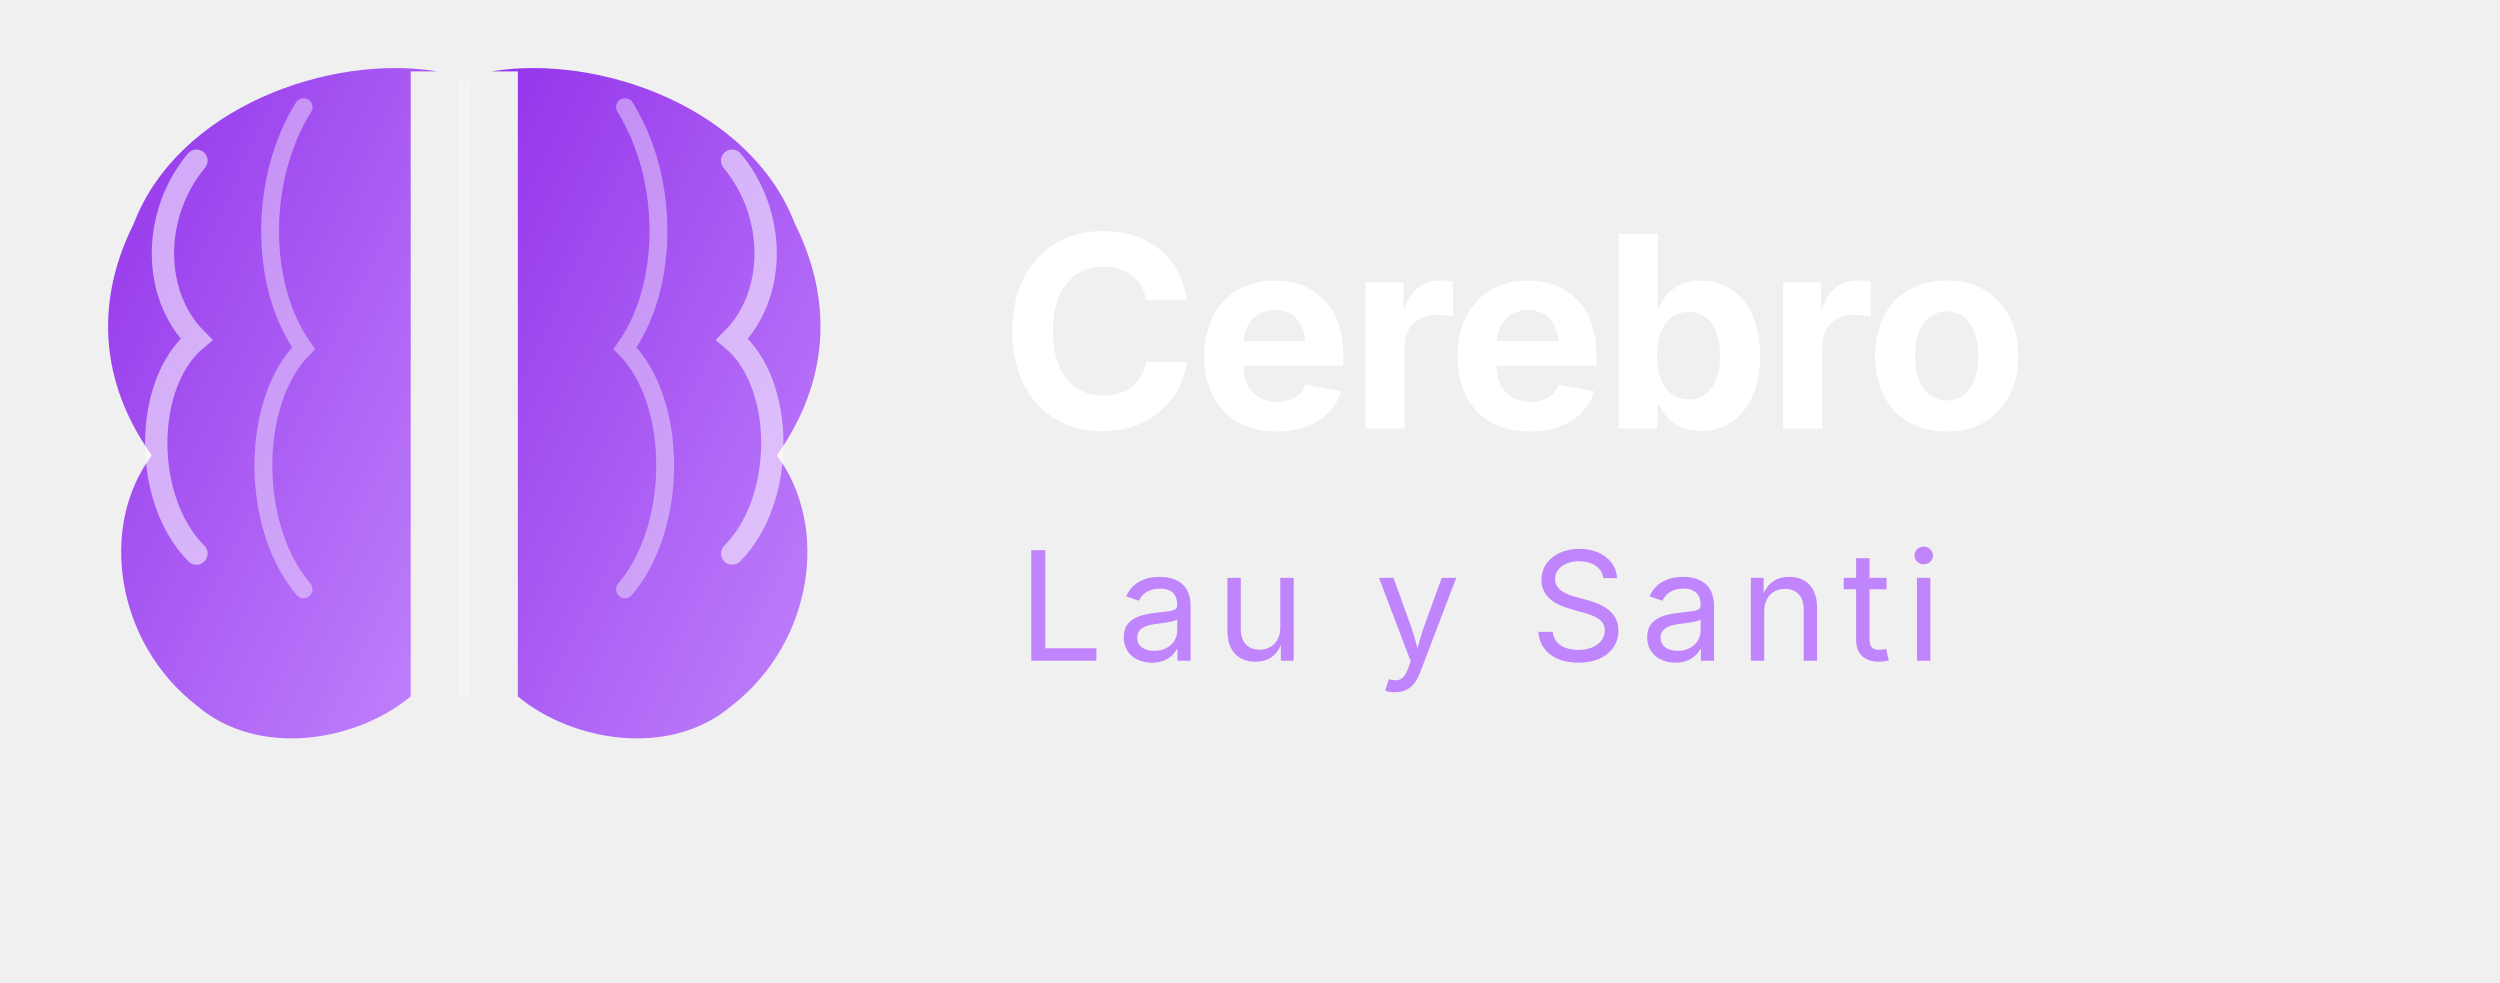
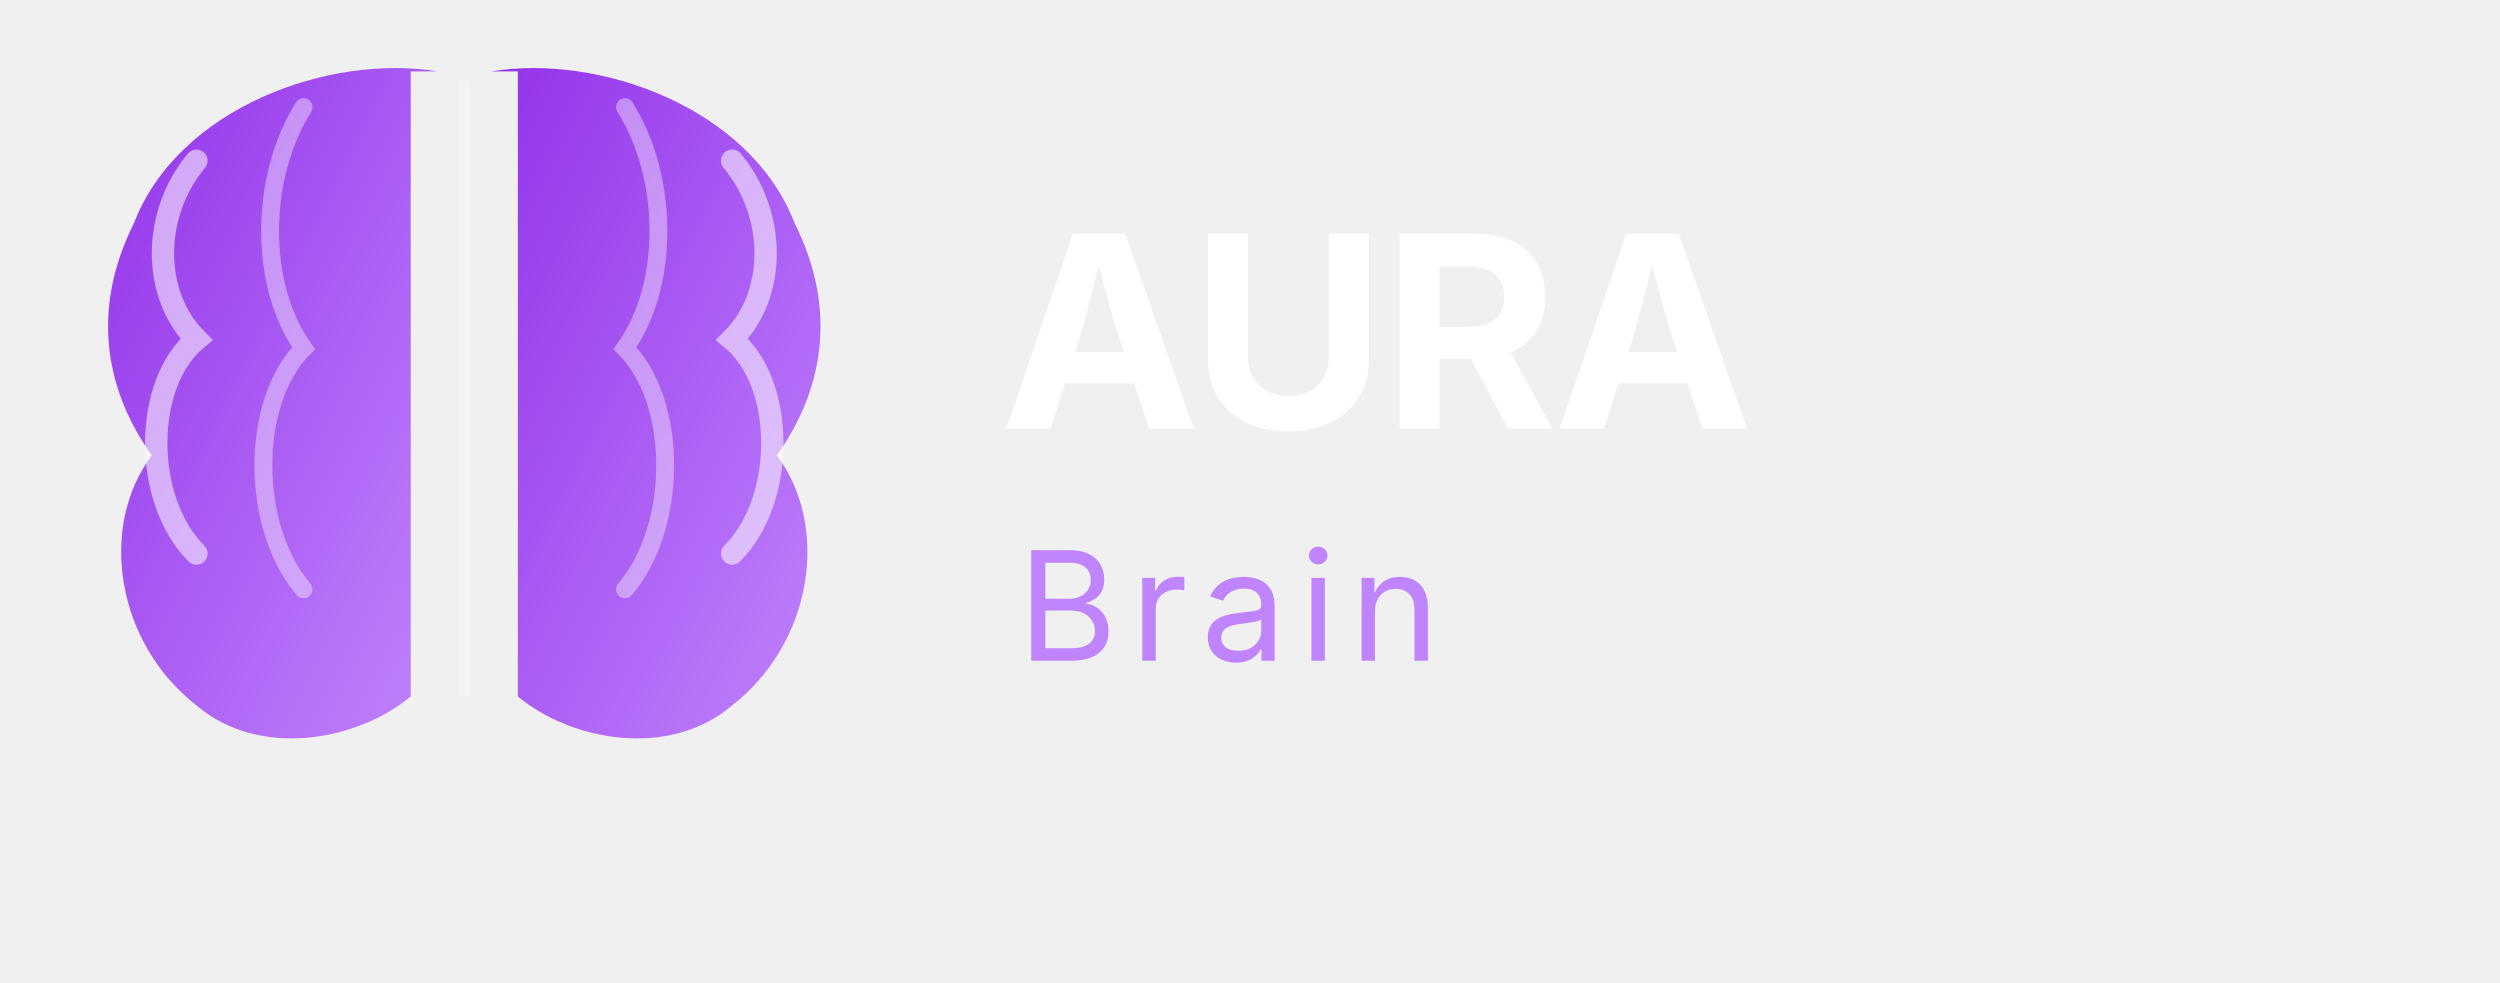
<svg xmlns="http://www.w3.org/2000/svg" viewBox="0 0 280 110" fill="none">
  <defs>
    <linearGradient id="bg" x1="0" y1="0" x2="1" y2="1">
      <stop offset="0%" stop-color="#9333ea" />
      <stop offset="100%" stop-color="#c084fc" />
    </linearGradient>
  </defs>
  <path d="M49 8 C37 6 20 12 15 25 C10 35 12 44 17 51 C11 59 13 72 22 79 C29 85 40 83 46 78 L46 8Z" fill="url(#bg)" />
  <path d="M55 8 C67 6 84 12 89 25 C94 35 92 44 87 51 C93 59 91 72 82 79 C75 85 64 83 58 78 L58 8Z" fill="url(#bg)" />
  <path d="M22 18 C17 24 17 33 22 38 C16 43 16 56 22 62" stroke="rgba(255,255,255,0.55)" stroke-width="2.5" fill="none" stroke-linecap="round" />
  <path d="M34 12 C29 20 29 32 34 39 C28 45 28 59 34 66" stroke="rgba(255,255,255,0.4)" stroke-width="2" fill="none" stroke-linecap="round" />
  <path d="M82 18 C87 24 87 33 82 38 C88 43 88 56 82 62" stroke="rgba(255,255,255,0.55)" stroke-width="2.5" fill="none" stroke-linecap="round" />
  <path d="M70 12 C75 20 75 32 70 39 C76 45 76 59 70 66" stroke="rgba(255,255,255,0.4)" stroke-width="2" fill="none" stroke-linecap="round" />
  <line x1="52" y1="9" x2="52" y2="78" stroke="rgba(255,255,255,0.3)" stroke-width="1.5" />
-   <text x="112" y="48" font-family="-apple-system,BlinkMacSystemFont,'Segoe UI',sans-serif" font-size="30" font-weight="700" fill="#ffffff" letter-spacing="-0.5">Cerebro</text>
-   <text x="114" y="74" font-family="-apple-system,BlinkMacSystemFont,'Segoe UI',sans-serif" font-size="17" font-weight="400" fill="#c084fc" letter-spacing="1.5">Lau y Santi</text>
+   <text x="112" y="48" font-family="-apple-system,BlinkMacSystemFont,'Segoe UI',sans-serif" font-size="30" font-weight="700" fill="#ffffff" letter-spacing="-0.5">AURA</text>
+   <text x="114" y="74" font-family="-apple-system,BlinkMacSystemFont,'Segoe UI',sans-serif" font-size="17" font-weight="400" fill="#c084fc" letter-spacing="1.5">Brain</text>
</svg>
